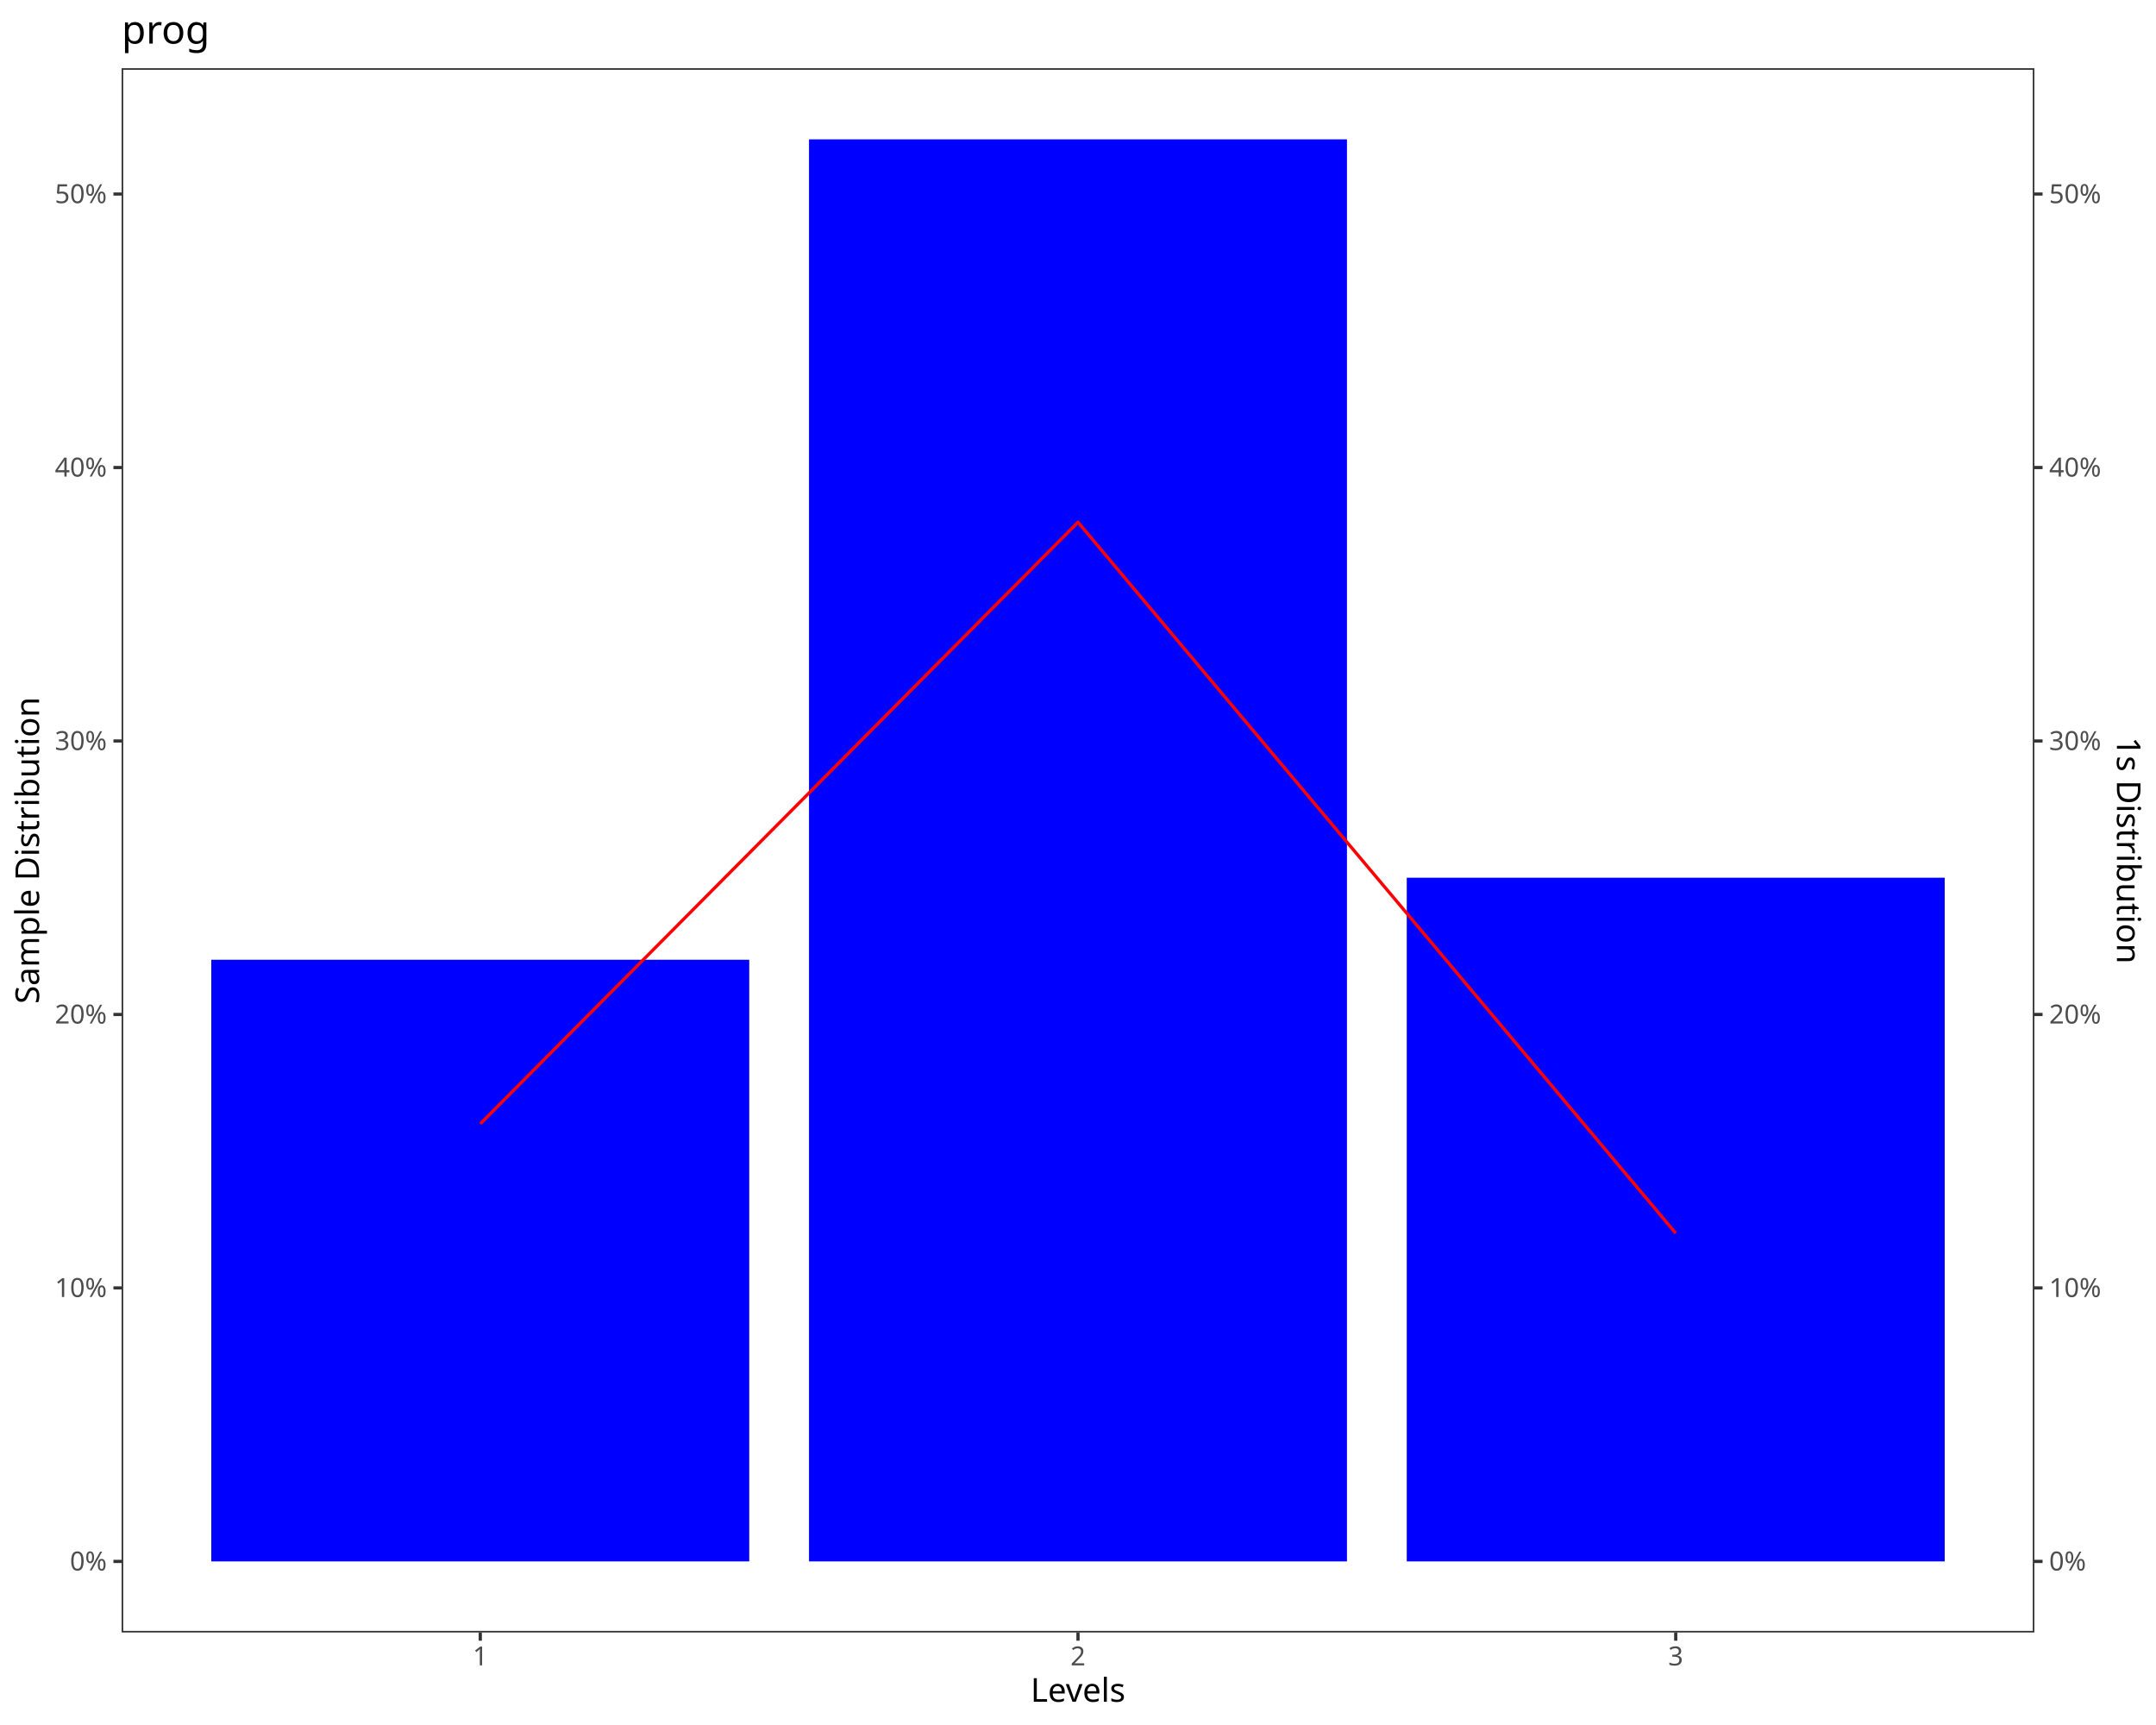
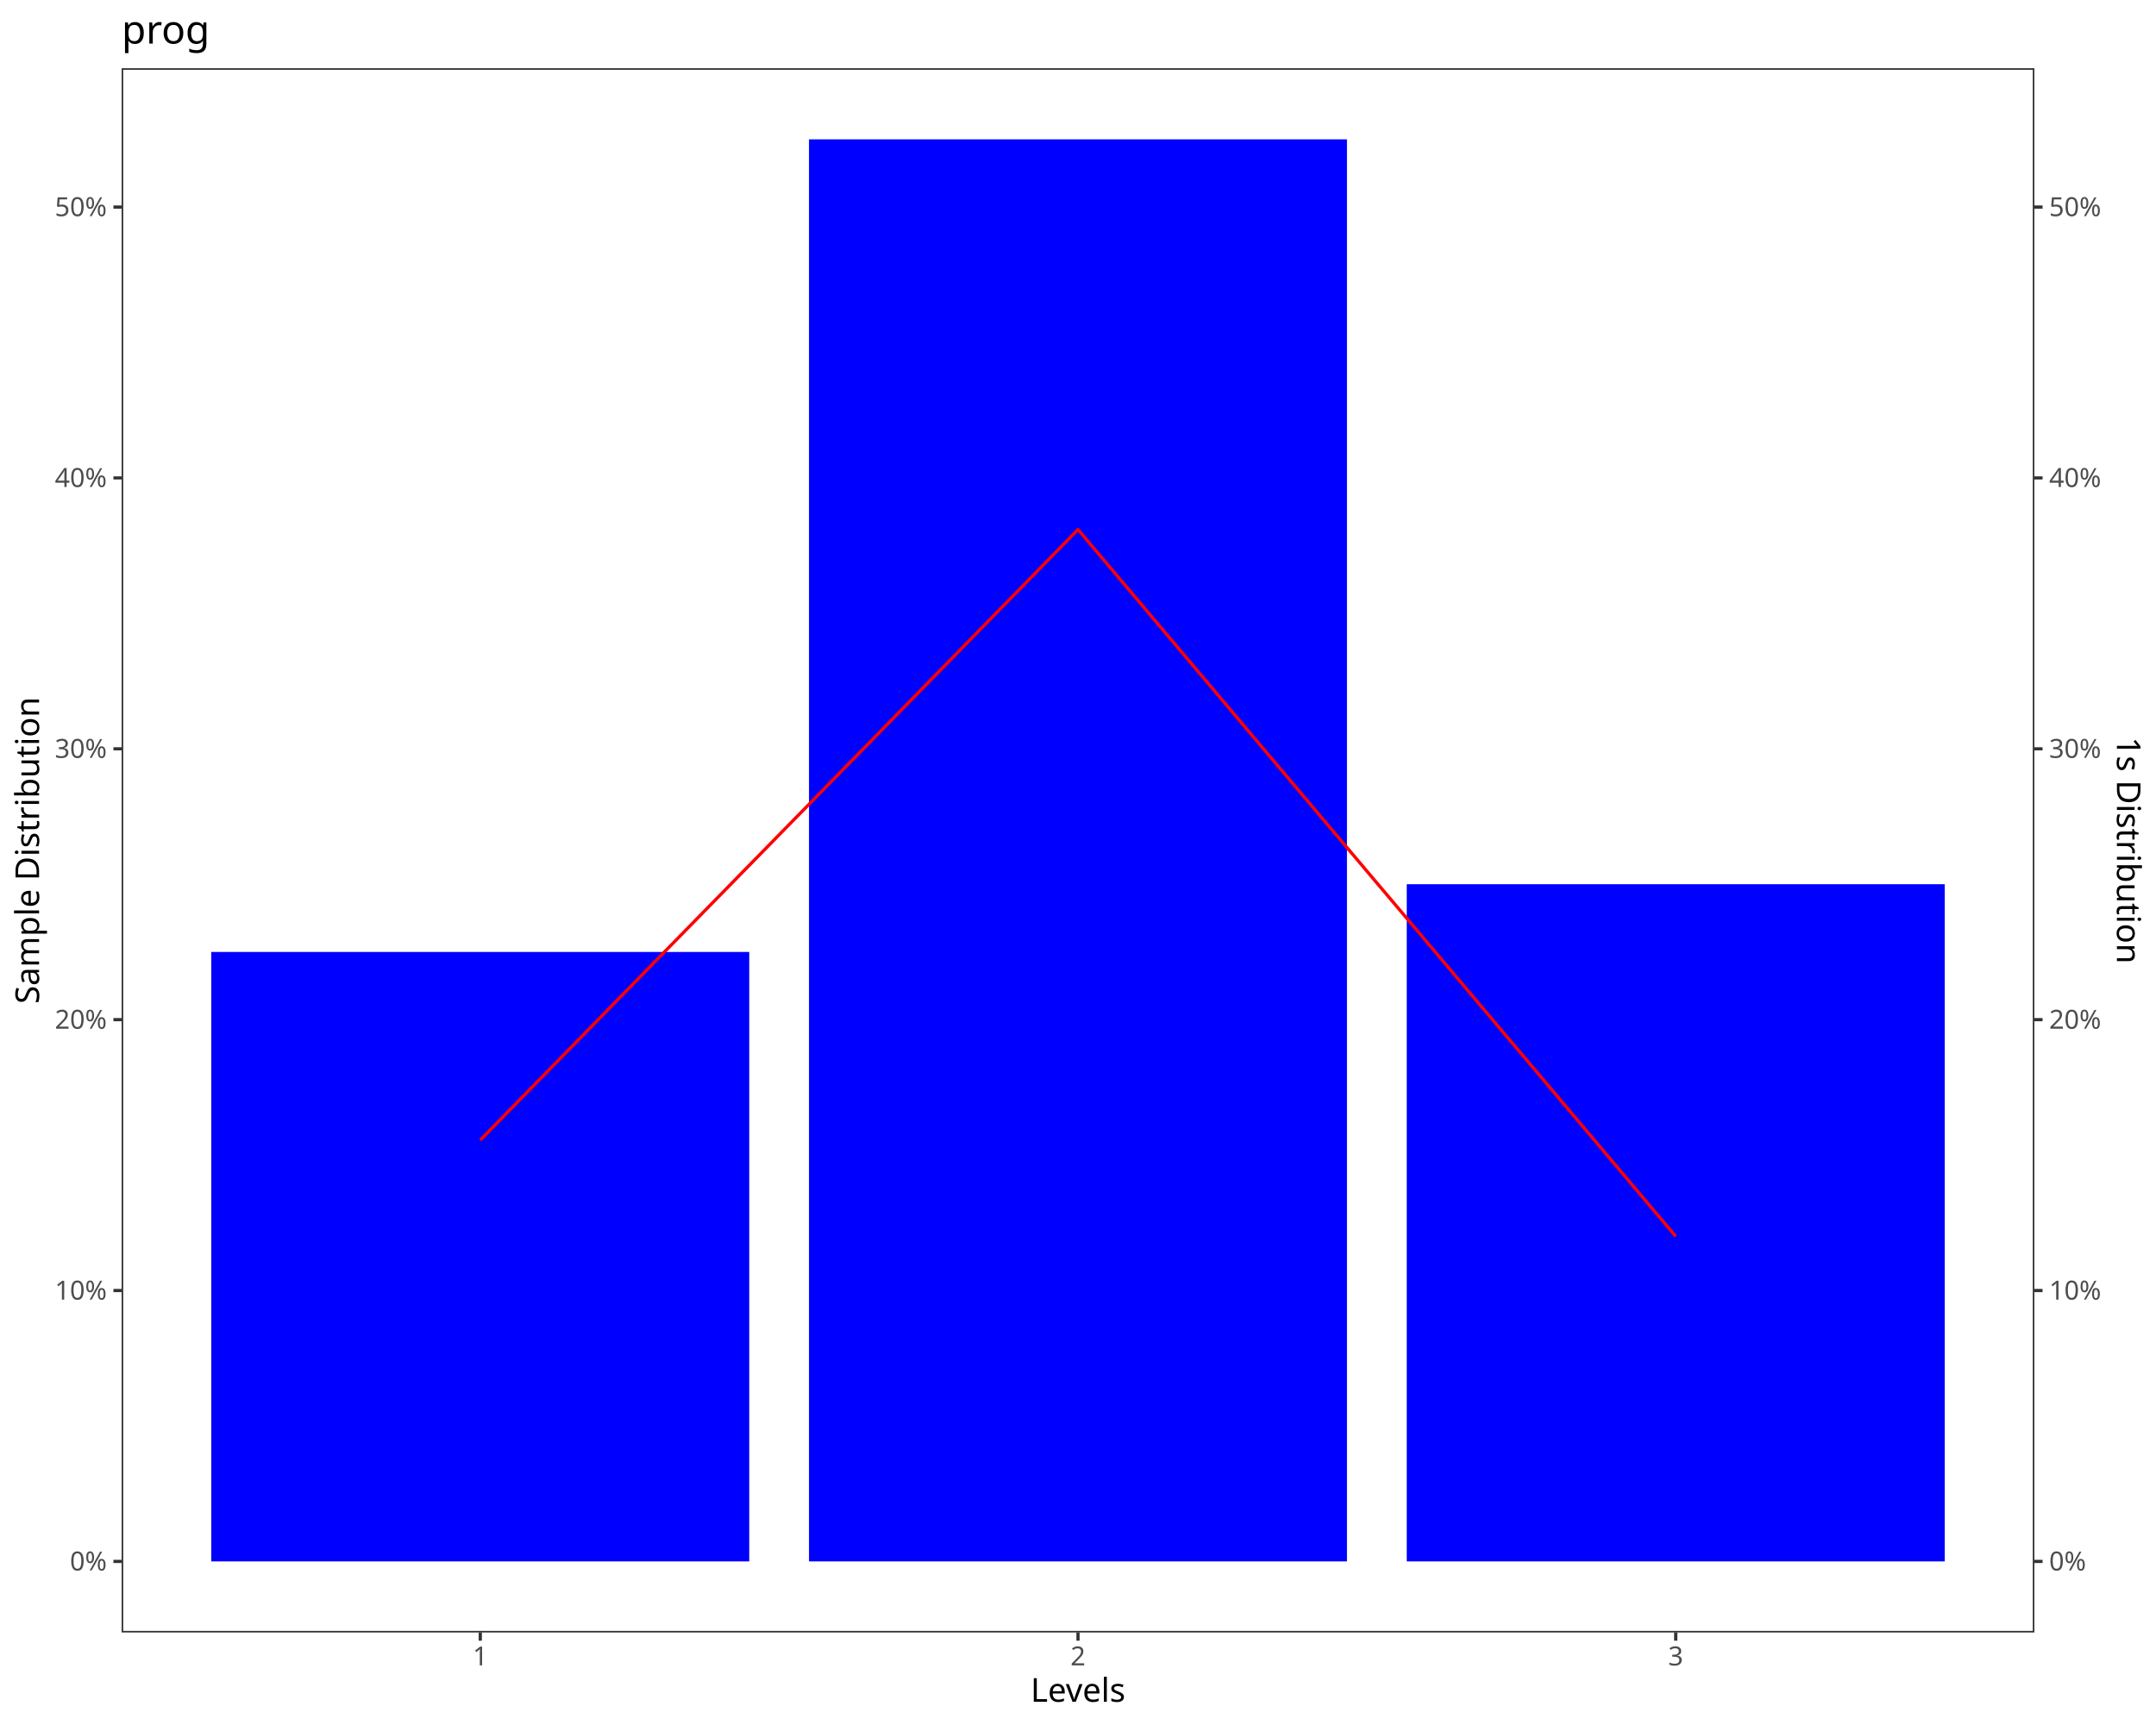
<svg xmlns="http://www.w3.org/2000/svg" class="svglite" data-engine-version="2.0" width="720.00pt" height="576.00pt" viewBox="0 0 720.00 576.00">
  <defs>
    <style type="text/css">
    .svglite line, .svglite polyline, .svglite polygon, .svglite path, .svglite rect, .svglite circle {
      fill: none;
      stroke: #000000;
      stroke-linecap: round;
      stroke-linejoin: round;
      stroke-miterlimit: 10.00;
    }
  </style>
  </defs>
  <rect width="100%" height="100%" style="stroke: none; fill: #FFFFFF;" />
  <defs>
    <clipPath id="cpMC4wMHw3MjAuMDB8MC4wMHw1NzYuMDA=">
      <rect x="0.00" y="0.00" width="720.00" height="576.00" />
    </clipPath>
  </defs>
  <g clip-path="url(#cpMC4wMHw3MjAuMDB8MC4wMHw1NzYuMDA=)">
    <rect x="0.00" y="0.00" width="720.00" height="576.00" style="stroke-width: 1.07; stroke: #FFFFFF; fill: #FFFFFF;" />
  </g>
  <defs>
    <clipPath id="cpNDAuNjJ8Njc5LjM4fDIyLjc4fDU0NS4xMQ==">
      <rect x="40.62" y="22.78" width="638.76" height="522.33" />
    </clipPath>
  </defs>
  <g clip-path="url(#cpNDAuNjJ8Njc5LjM4fDIyLjc4fDU0NS4xMQ==)">
    <rect x="40.62" y="22.78" width="638.76" height="522.33" style="stroke-width: 1.07; stroke: none; fill: #FFFFFF;" />
-     <rect x="70.56" y="320.47" width="179.65" height="200.90" style="stroke-width: 1.07; stroke: none; stroke-linecap: butt; stroke-linejoin: miter; fill: #0000FF;" />
+     <rect x="70.56" y="317.87" width="179.65" height="203.50" style="stroke-width: 1.07; stroke: none; stroke-linecap: butt; stroke-linejoin: miter; fill: #0000FF;" />
    <rect x="270.17" y="46.53" width="179.65" height="474.84" style="stroke-width: 1.07; stroke: none; stroke-linecap: butt; stroke-linejoin: miter; fill: #0000FF;" />
-     <rect x="469.79" y="293.08" width="179.65" height="228.29" style="stroke-width: 1.07; stroke: none; stroke-linecap: butt; stroke-linejoin: miter; fill: #0000FF;" />
-     <polyline points="160.39,375.26 360.00,174.37 559.61,411.79 " style="stroke-width: 1.07; stroke: #FF0000; stroke-linecap: butt;" />
+     <rect x="469.79" y="295.25" width="179.65" height="226.12" style="stroke-width: 1.07; stroke: none; stroke-linecap: butt; stroke-linejoin: miter; fill: #0000FF;" />
+     <polyline points="160.39,380.68 360.00,176.81 559.61,412.83 " style="stroke-width: 1.07; stroke: #FF0000; stroke-linecap: butt;" />
    <rect x="40.62" y="22.78" width="638.76" height="522.33" style="stroke-width: 1.07; stroke: #333333;" />
  </g>
  <g clip-path="url(#cpMC4wMHw3MjAuMDB8MC4wMHw1NzYuMDA=)">
    <text x="35.69" y="524.40" text-anchor="end" style="font-size: 8.80px; fill: #4D4D4D; font-family: sans;" textLength="12.72px" lengthAdjust="spacingAndGlyphs">0%</text>
-     <text x="35.69" y="433.08" text-anchor="end" style="font-size: 8.80px; fill: #4D4D4D; font-family: sans;" textLength="17.61px" lengthAdjust="spacingAndGlyphs">10%</text>
-     <text x="35.69" y="341.77" text-anchor="end" style="font-size: 8.80px; fill: #4D4D4D; font-family: sans;" textLength="17.61px" lengthAdjust="spacingAndGlyphs">20%</text>
-     <text x="35.69" y="250.45" text-anchor="end" style="font-size: 8.80px; fill: #4D4D4D; font-family: sans;" textLength="17.61px" lengthAdjust="spacingAndGlyphs">30%</text>
-     <text x="35.69" y="159.13" text-anchor="end" style="font-size: 8.80px; fill: #4D4D4D; font-family: sans;" textLength="17.61px" lengthAdjust="spacingAndGlyphs">40%</text>
-     <text x="35.69" y="67.82" text-anchor="end" style="font-size: 8.80px; fill: #4D4D4D; font-family: sans;" textLength="17.61px" lengthAdjust="spacingAndGlyphs">50%</text>
+     <text x="35.69" y="433.95" text-anchor="end" style="font-size: 8.80px; fill: #4D4D4D; font-family: sans;" textLength="17.61px" lengthAdjust="spacingAndGlyphs">10%</text>
+     <text x="35.69" y="343.51" text-anchor="end" style="font-size: 8.80px; fill: #4D4D4D; font-family: sans;" textLength="17.61px" lengthAdjust="spacingAndGlyphs">20%</text>
+     <text x="35.69" y="253.06" text-anchor="end" style="font-size: 8.80px; fill: #4D4D4D; font-family: sans;" textLength="17.61px" lengthAdjust="spacingAndGlyphs">30%</text>
+     <text x="35.69" y="162.61" text-anchor="end" style="font-size: 8.80px; fill: #4D4D4D; font-family: sans;" textLength="17.61px" lengthAdjust="spacingAndGlyphs">40%</text>
+     <text x="35.69" y="72.17" text-anchor="end" style="font-size: 8.80px; fill: #4D4D4D; font-family: sans;" textLength="17.61px" lengthAdjust="spacingAndGlyphs">50%</text>
    <polyline points="37.88,521.37 40.62,521.37 " style="stroke-width: 1.07; stroke: #333333; stroke-linecap: butt;" />
-     <polyline points="37.88,430.05 40.62,430.05 " style="stroke-width: 1.07; stroke: #333333; stroke-linecap: butt;" />
-     <polyline points="37.88,338.74 40.62,338.74 " style="stroke-width: 1.07; stroke: #333333; stroke-linecap: butt;" />
-     <polyline points="37.88,247.42 40.62,247.42 " style="stroke-width: 1.07; stroke: #333333; stroke-linecap: butt;" />
-     <polyline points="37.88,156.11 40.62,156.11 " style="stroke-width: 1.07; stroke: #333333; stroke-linecap: butt;" />
-     <polyline points="37.88,64.79 40.62,64.79 " style="stroke-width: 1.07; stroke: #333333; stroke-linecap: butt;" />
+     <polyline points="37.88,430.92 40.62,430.92 " style="stroke-width: 1.07; stroke: #333333; stroke-linecap: butt;" />
+     <polyline points="37.88,340.48 40.62,340.48 " style="stroke-width: 1.07; stroke: #333333; stroke-linecap: butt;" />
+     <polyline points="37.88,250.03 40.62,250.03 " style="stroke-width: 1.07; stroke: #333333; stroke-linecap: butt;" />
+     <polyline points="37.88,159.58 40.62,159.58 " style="stroke-width: 1.07; stroke: #333333; stroke-linecap: butt;" />
+     <polyline points="37.88,69.14 40.62,69.14 " style="stroke-width: 1.07; stroke: #333333; stroke-linecap: butt;" />
    <polyline points="682.12,521.37 679.38,521.37 " style="stroke-width: 1.07; stroke: #333333; stroke-linecap: butt;" />
-     <polyline points="682.12,430.05 679.38,430.05 " style="stroke-width: 1.07; stroke: #333333; stroke-linecap: butt;" />
-     <polyline points="682.12,338.74 679.38,338.74 " style="stroke-width: 1.07; stroke: #333333; stroke-linecap: butt;" />
-     <polyline points="682.12,247.42 679.38,247.42 " style="stroke-width: 1.07; stroke: #333333; stroke-linecap: butt;" />
-     <polyline points="682.12,156.11 679.38,156.11 " style="stroke-width: 1.07; stroke: #333333; stroke-linecap: butt;" />
-     <polyline points="682.12,64.79 679.38,64.79 " style="stroke-width: 1.07; stroke: #333333; stroke-linecap: butt;" />
+     <polyline points="682.12,430.92 679.38,430.92 " style="stroke-width: 1.07; stroke: #333333; stroke-linecap: butt;" />
+     <polyline points="682.12,340.48 679.38,340.48 " style="stroke-width: 1.07; stroke: #333333; stroke-linecap: butt;" />
+     <polyline points="682.12,250.03 679.38,250.03 " style="stroke-width: 1.07; stroke: #333333; stroke-linecap: butt;" />
+     <polyline points="682.12,159.58 679.38,159.58 " style="stroke-width: 1.07; stroke: #333333; stroke-linecap: butt;" />
+     <polyline points="682.12,69.14 679.38,69.14 " style="stroke-width: 1.07; stroke: #333333; stroke-linecap: butt;" />
    <text x="684.31" y="524.40" style="font-size: 8.80px; fill: #4D4D4D; font-family: sans;" textLength="12.72px" lengthAdjust="spacingAndGlyphs">0%</text>
-     <text x="684.31" y="433.08" style="font-size: 8.80px; fill: #4D4D4D; font-family: sans;" textLength="17.61px" lengthAdjust="spacingAndGlyphs">10%</text>
-     <text x="684.31" y="341.77" style="font-size: 8.80px; fill: #4D4D4D; font-family: sans;" textLength="17.61px" lengthAdjust="spacingAndGlyphs">20%</text>
-     <text x="684.31" y="250.45" style="font-size: 8.80px; fill: #4D4D4D; font-family: sans;" textLength="17.61px" lengthAdjust="spacingAndGlyphs">30%</text>
-     <text x="684.31" y="159.13" style="font-size: 8.80px; fill: #4D4D4D; font-family: sans;" textLength="17.61px" lengthAdjust="spacingAndGlyphs">40%</text>
-     <text x="684.31" y="67.82" style="font-size: 8.80px; fill: #4D4D4D; font-family: sans;" textLength="17.61px" lengthAdjust="spacingAndGlyphs">50%</text>
+     <text x="684.31" y="433.95" style="font-size: 8.80px; fill: #4D4D4D; font-family: sans;" textLength="17.61px" lengthAdjust="spacingAndGlyphs">10%</text>
+     <text x="684.31" y="343.51" style="font-size: 8.80px; fill: #4D4D4D; font-family: sans;" textLength="17.61px" lengthAdjust="spacingAndGlyphs">20%</text>
+     <text x="684.31" y="253.06" style="font-size: 8.80px; fill: #4D4D4D; font-family: sans;" textLength="17.61px" lengthAdjust="spacingAndGlyphs">30%</text>
+     <text x="684.31" y="162.61" style="font-size: 8.80px; fill: #4D4D4D; font-family: sans;" textLength="17.61px" lengthAdjust="spacingAndGlyphs">40%</text>
+     <text x="684.31" y="72.17" style="font-size: 8.80px; fill: #4D4D4D; font-family: sans;" textLength="17.61px" lengthAdjust="spacingAndGlyphs">50%</text>
    <polyline points="160.39,547.85 160.39,545.11 " style="stroke-width: 1.07; stroke: #333333; stroke-linecap: butt;" />
    <polyline points="360.00,547.85 360.00,545.11 " style="stroke-width: 1.07; stroke: #333333; stroke-linecap: butt;" />
    <polyline points="559.61,547.85 559.61,545.11 " style="stroke-width: 1.07; stroke: #333333; stroke-linecap: butt;" />
    <text x="160.39" y="556.10" text-anchor="middle" style="font-size: 8.80px; fill: #4D4D4D; font-family: sans;" textLength="4.89px" lengthAdjust="spacingAndGlyphs">1</text>
    <text x="360.00" y="556.10" text-anchor="middle" style="font-size: 8.80px; fill: #4D4D4D; font-family: sans;" textLength="4.89px" lengthAdjust="spacingAndGlyphs">2</text>
    <text x="559.61" y="556.10" text-anchor="middle" style="font-size: 8.80px; fill: #4D4D4D; font-family: sans;" textLength="4.89px" lengthAdjust="spacingAndGlyphs">3</text>
    <text x="360.00" y="568.24" text-anchor="middle" style="font-size: 11.00px; font-family: sans;" textLength="31.81px" lengthAdjust="spacingAndGlyphs">Levels</text>
    <text transform="translate(13.05,283.95) rotate(-90)" text-anchor="middle" style="font-size: 11.00px; font-family: sans;" textLength="95.38px" lengthAdjust="spacingAndGlyphs">Sample Distribution</text>
    <text transform="translate(706.95,283.95) rotate(90)" text-anchor="middle" style="font-size: 11.00px; font-family: sans;" textLength="69.70px" lengthAdjust="spacingAndGlyphs">1s Distribution</text>
    <text x="40.62" y="14.56" style="font-size: 13.20px; font-family: sans;" textLength="26.42px" lengthAdjust="spacingAndGlyphs">prog</text>
  </g>
</svg>
